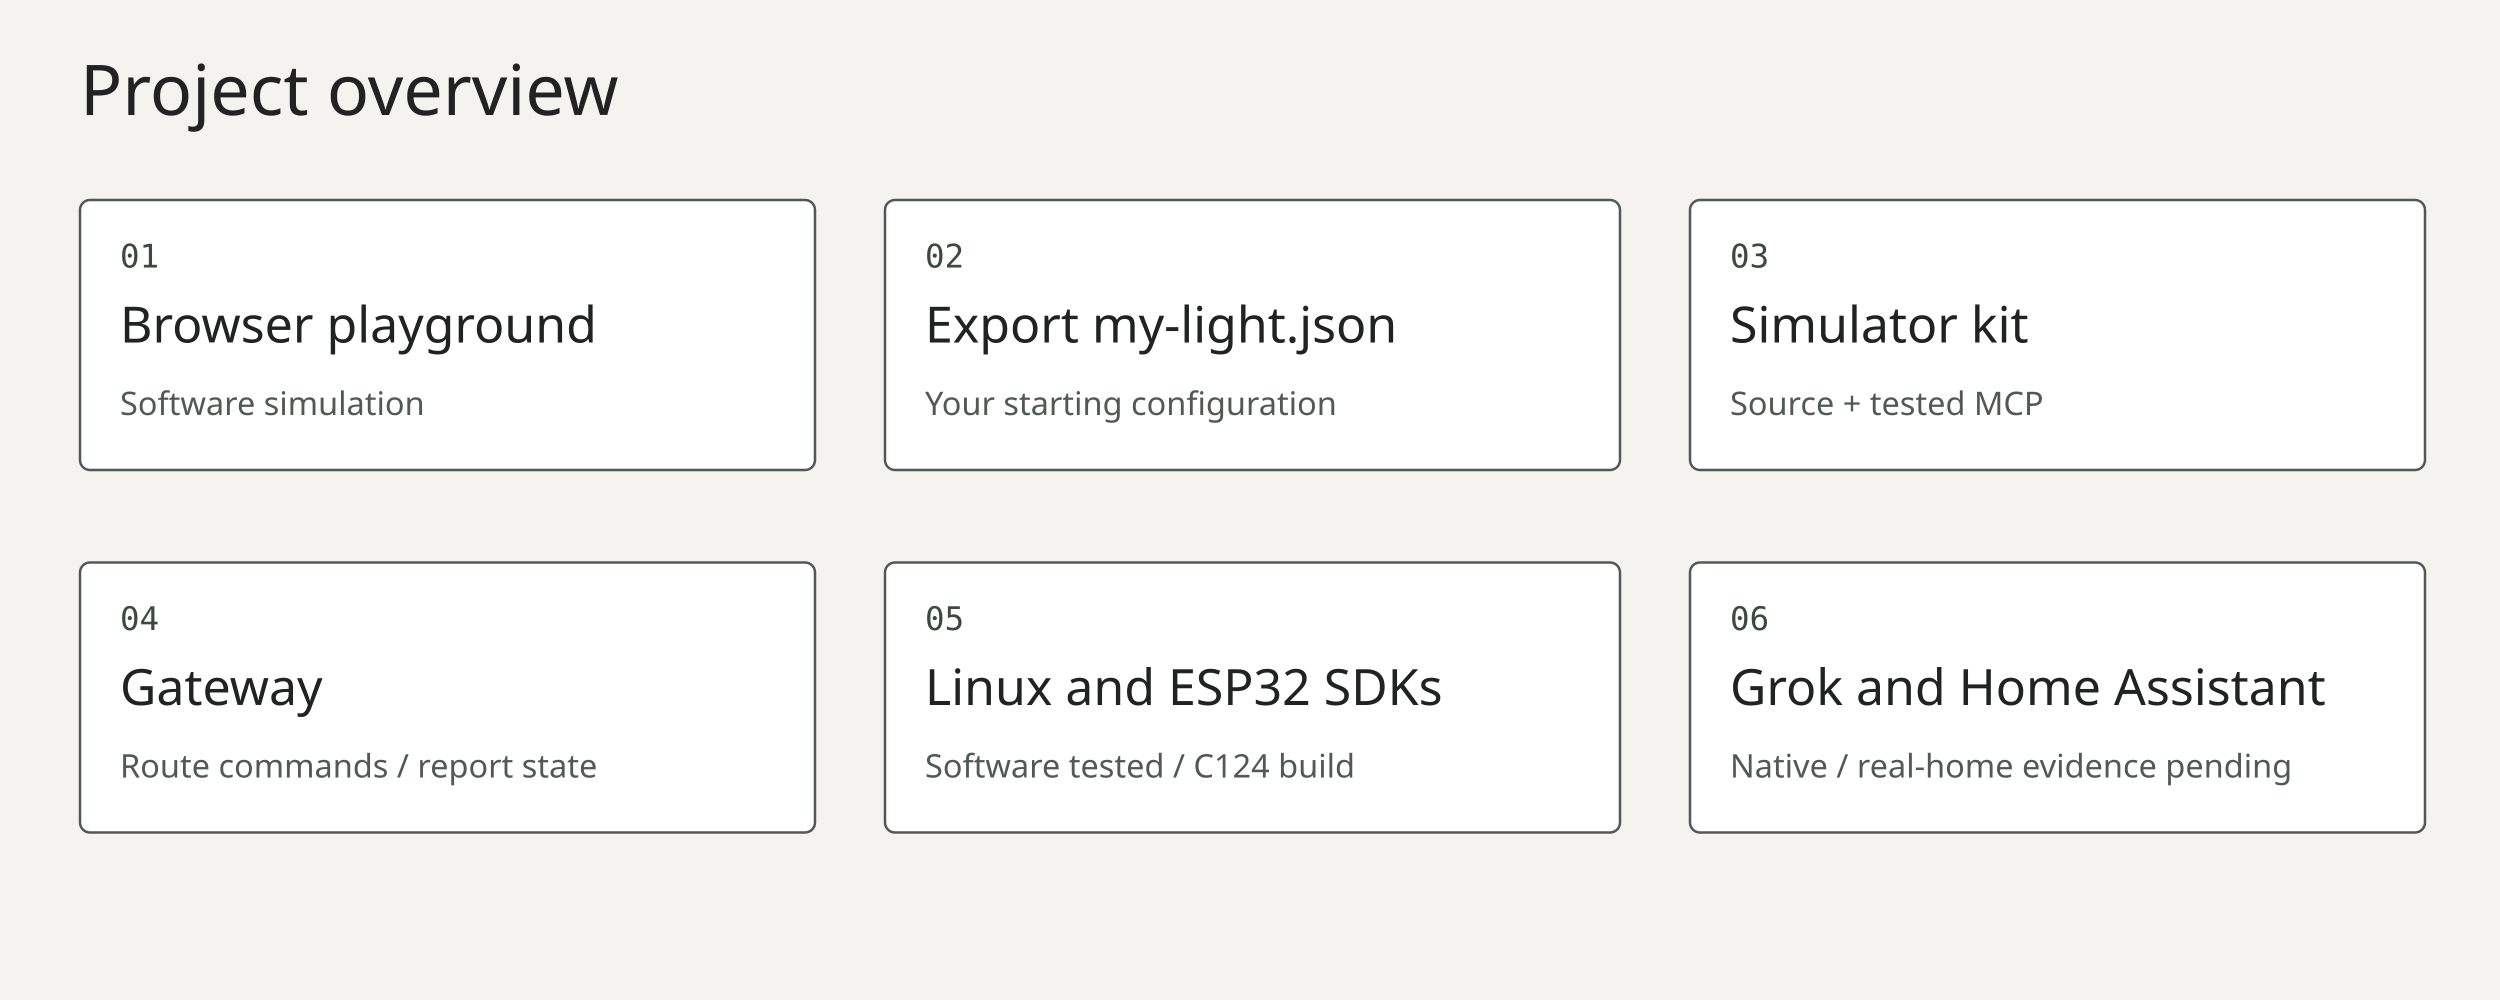
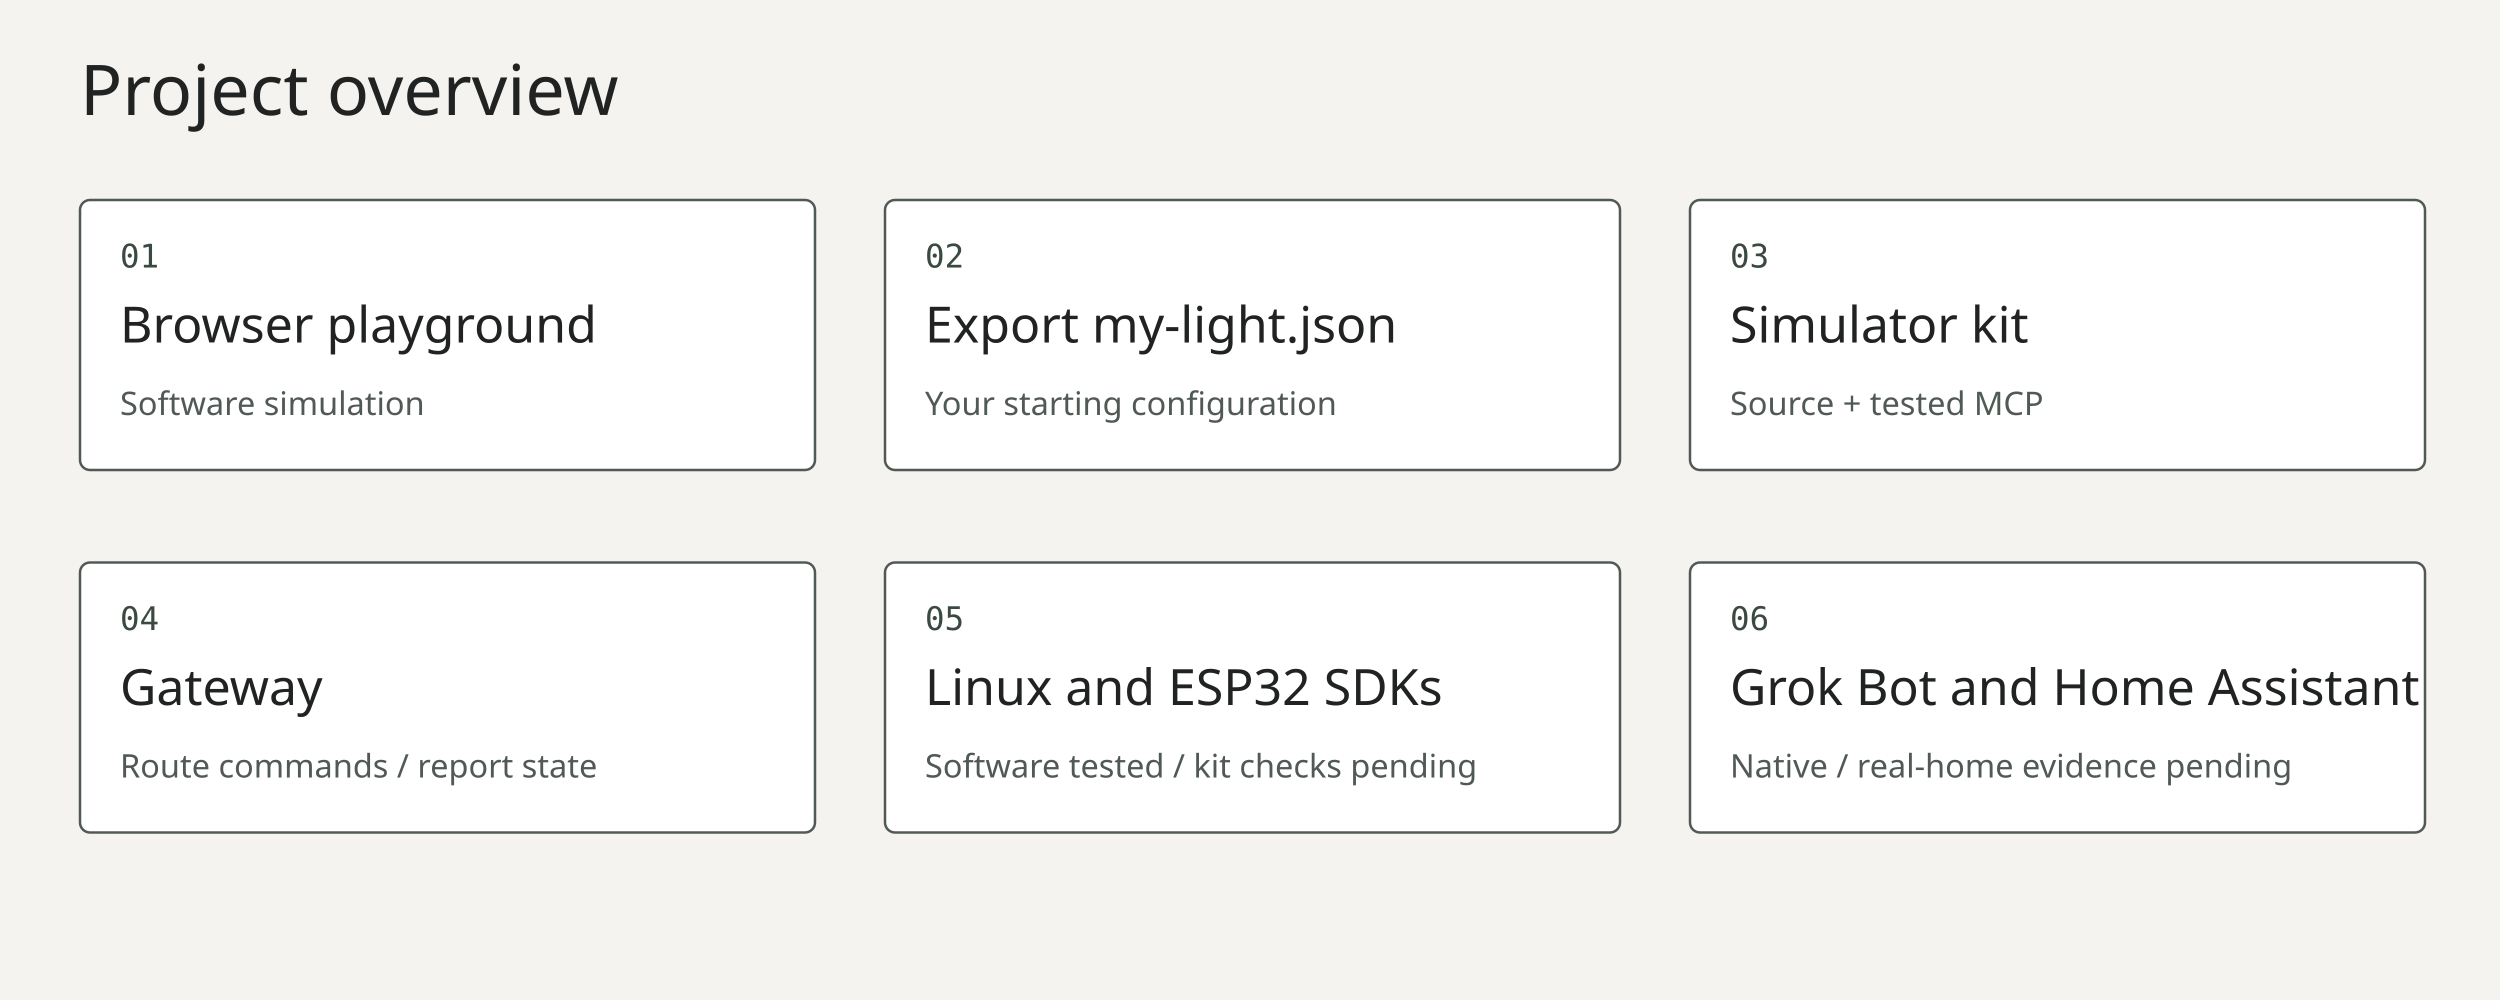
<svg xmlns="http://www.w3.org/2000/svg" viewBox="0 0 1000 400" role="img" aria-labelledby="title desc">
  <rect width="100%" height="100%" fill="#f5f3ef" />
  <text x="32" y="46" font-family="sans-serif" font-size="28" fill="#202322">Project overview</text>
  <rect x="32" y="80" width="294" height="108" rx="4" fill="#fff" stroke="#505954" />
  <text x="48" y="107" font-family="monospace" font-size="13" fill="#3a4a40">01</text>
  <text x="48" y="137" font-family="sans-serif" font-size="20" fill="#202322">Browser playground</text>
  <text x="48" y="166" font-family="sans-serif" font-size="13" fill="#505954">Software simulation</text>
  <rect x="354" y="80" width="294" height="108" rx="4" fill="#fff" stroke="#505954" />
  <text x="370" y="107" font-family="monospace" font-size="13" fill="#3a4a40">02</text>
  <text x="370" y="137" font-family="sans-serif" font-size="20" fill="#202322">Export my-light.json</text>
  <text x="370" y="166" font-family="sans-serif" font-size="13" fill="#505954">Your starting configuration</text>
  <rect x="676" y="80" width="294" height="108" rx="4" fill="#fff" stroke="#505954" />
  <text x="692" y="107" font-family="monospace" font-size="13" fill="#3a4a40">03</text>
  <text x="692" y="137" font-family="sans-serif" font-size="20" fill="#202322">Simulator kit</text>
  <text x="692" y="166" font-family="sans-serif" font-size="13" fill="#505954">Source + tested MCP</text>
  <rect x="32" y="225" width="294" height="108" rx="4" fill="#fff" stroke="#505954" />
  <text x="48" y="252" font-family="monospace" font-size="13" fill="#3a4a40">04</text>
  <text x="48" y="282" font-family="sans-serif" font-size="20" fill="#202322">Gateway</text>
  <text x="48" y="311" font-family="sans-serif" font-size="13" fill="#505954">Route commands / report state</text>
  <rect x="354" y="225" width="294" height="108" rx="4" fill="#fff" stroke="#505954" />
  <text x="370" y="252" font-family="monospace" font-size="13" fill="#3a4a40">05</text>
  <text x="370" y="282" font-family="sans-serif" font-size="20" fill="#202322">Linux and ESP32 SDKs</text>
-   <text x="370" y="311" font-family="sans-serif" font-size="13" fill="#505954">Software tested / C124 build</text>
+   <text x="370" y="311" font-family="sans-serif" font-size="13" fill="#505954">Software tested / kit checks pending</text>
  <rect x="676" y="225" width="294" height="108" rx="4" fill="#fff" stroke="#505954" />
  <text x="692" y="252" font-family="monospace" font-size="13" fill="#3a4a40">06</text>
-   <text x="692" y="282" font-family="sans-serif" font-size="20" fill="#202322">Grok and Home Assistant</text>
+   <text x="692" y="282" font-family="sans-serif" font-size="20" fill="#202322">Grok Bot and Home Assistant</text>
  <text x="692" y="311" font-family="sans-serif" font-size="13" fill="#505954">Native / real-home evidence pending</text>
</svg>
